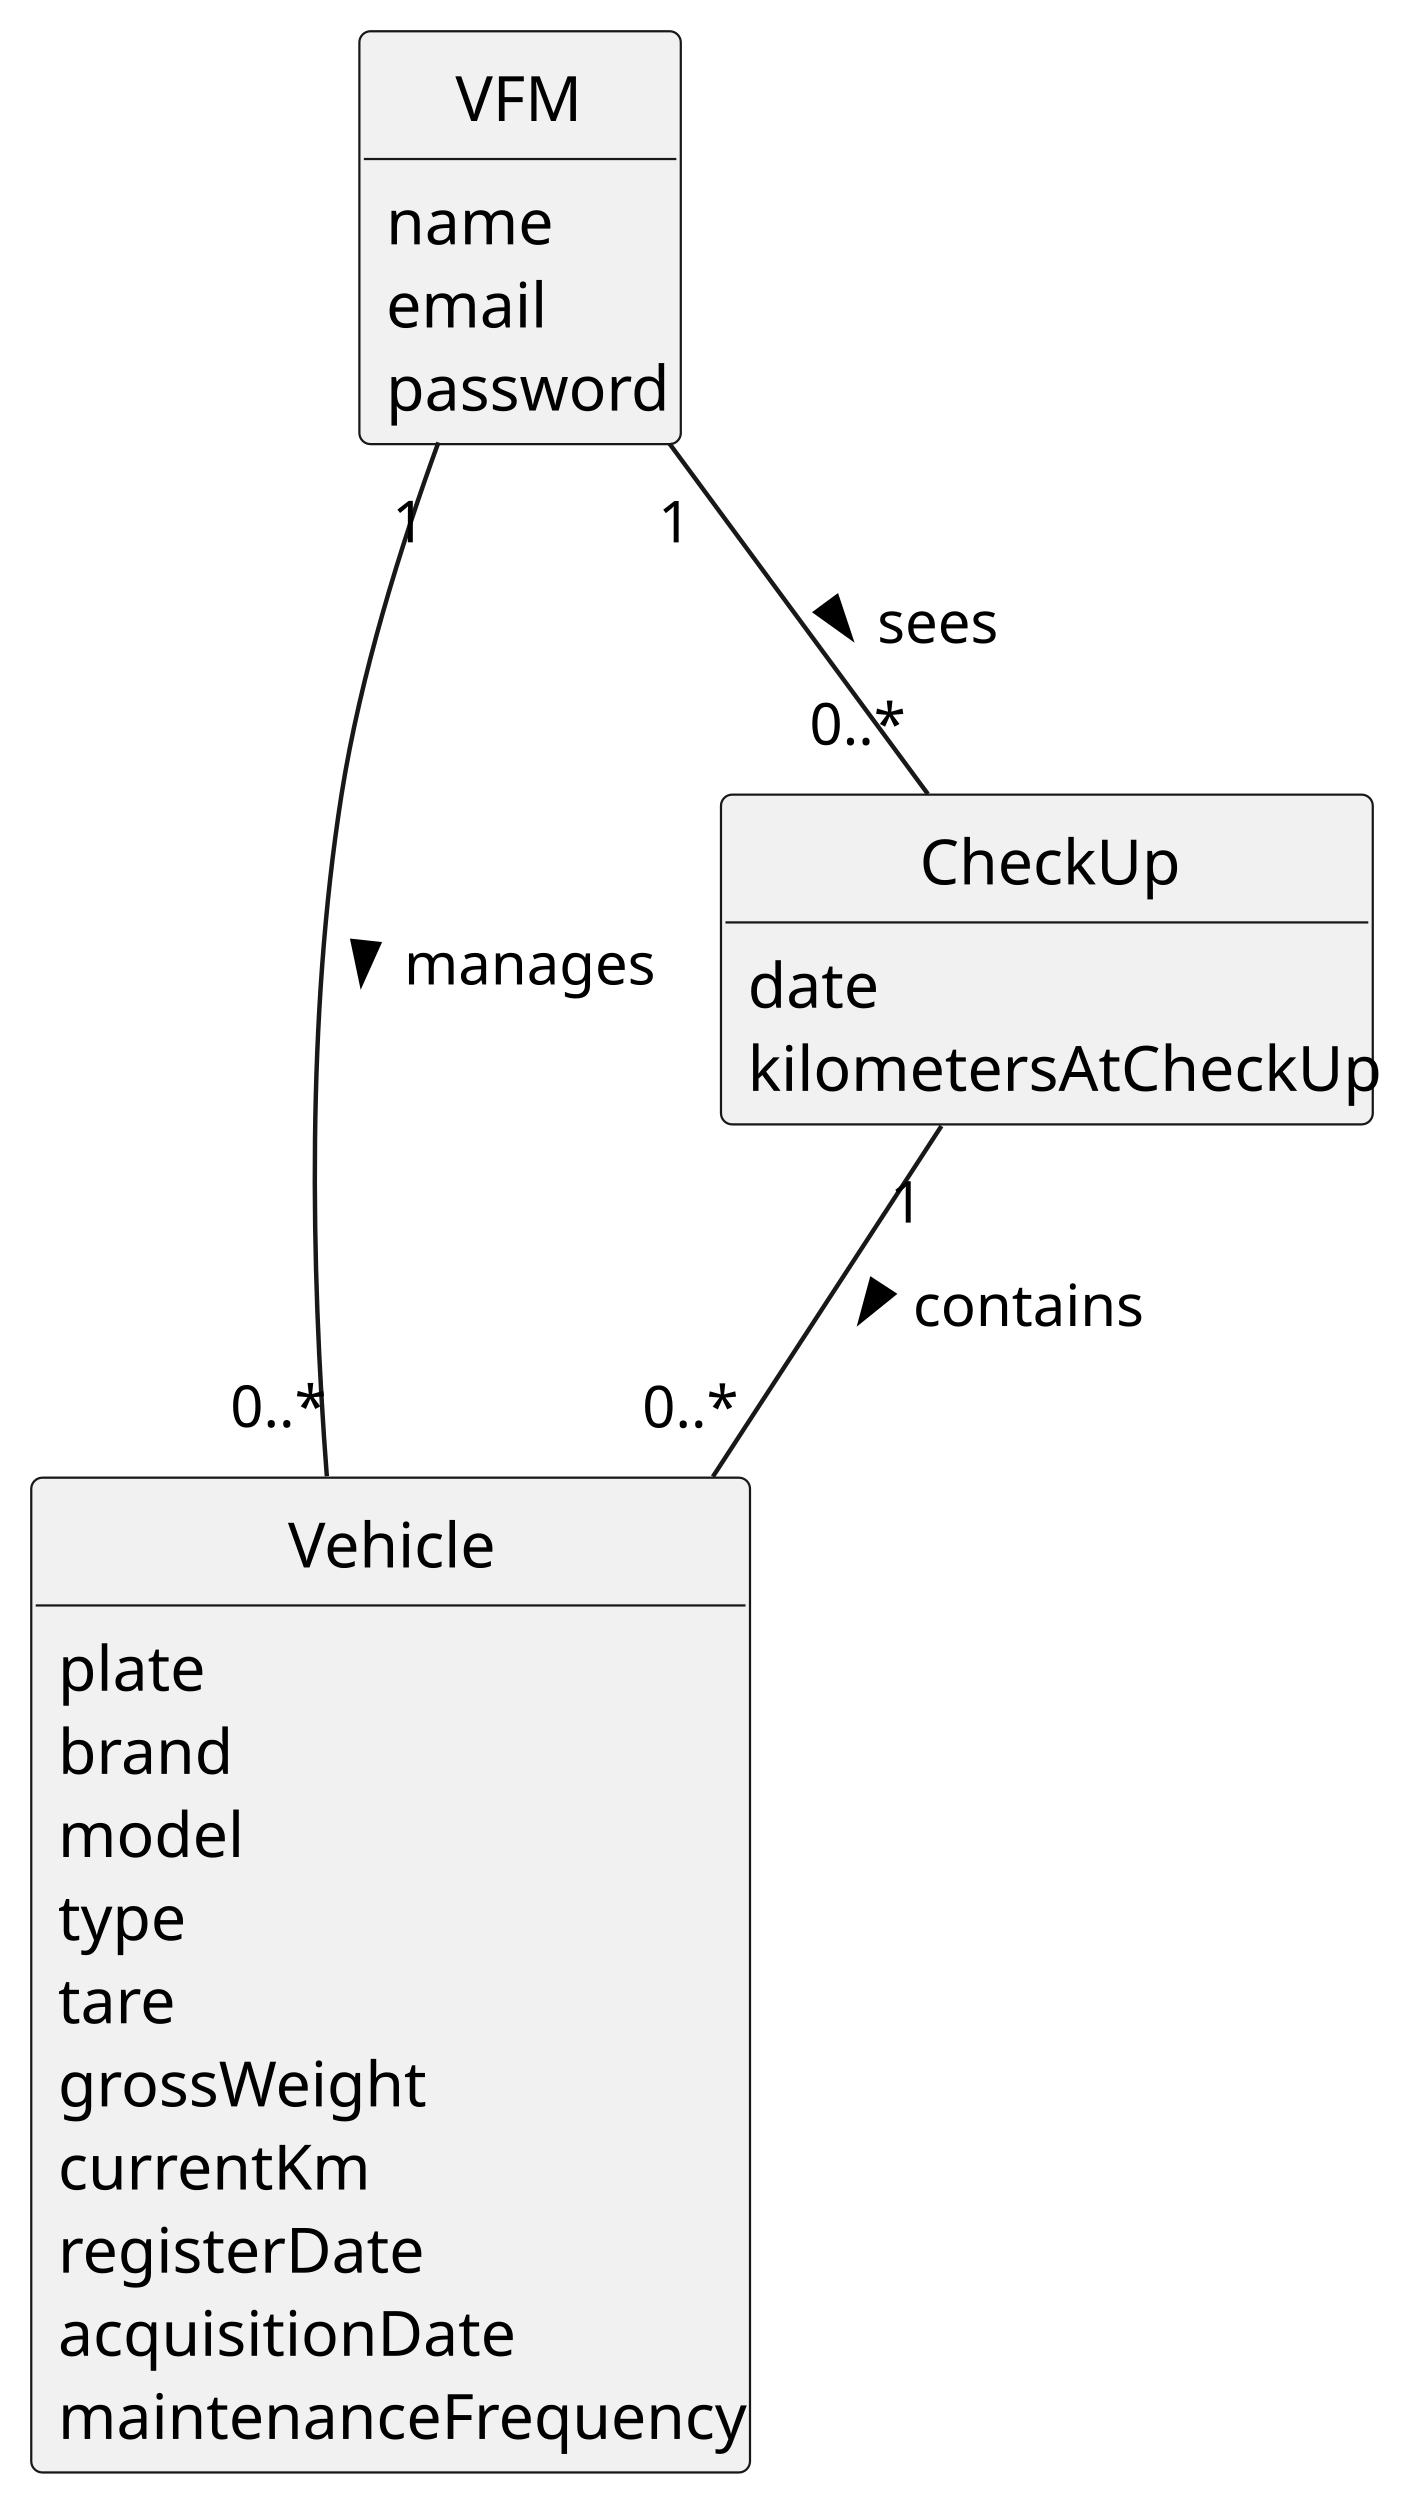
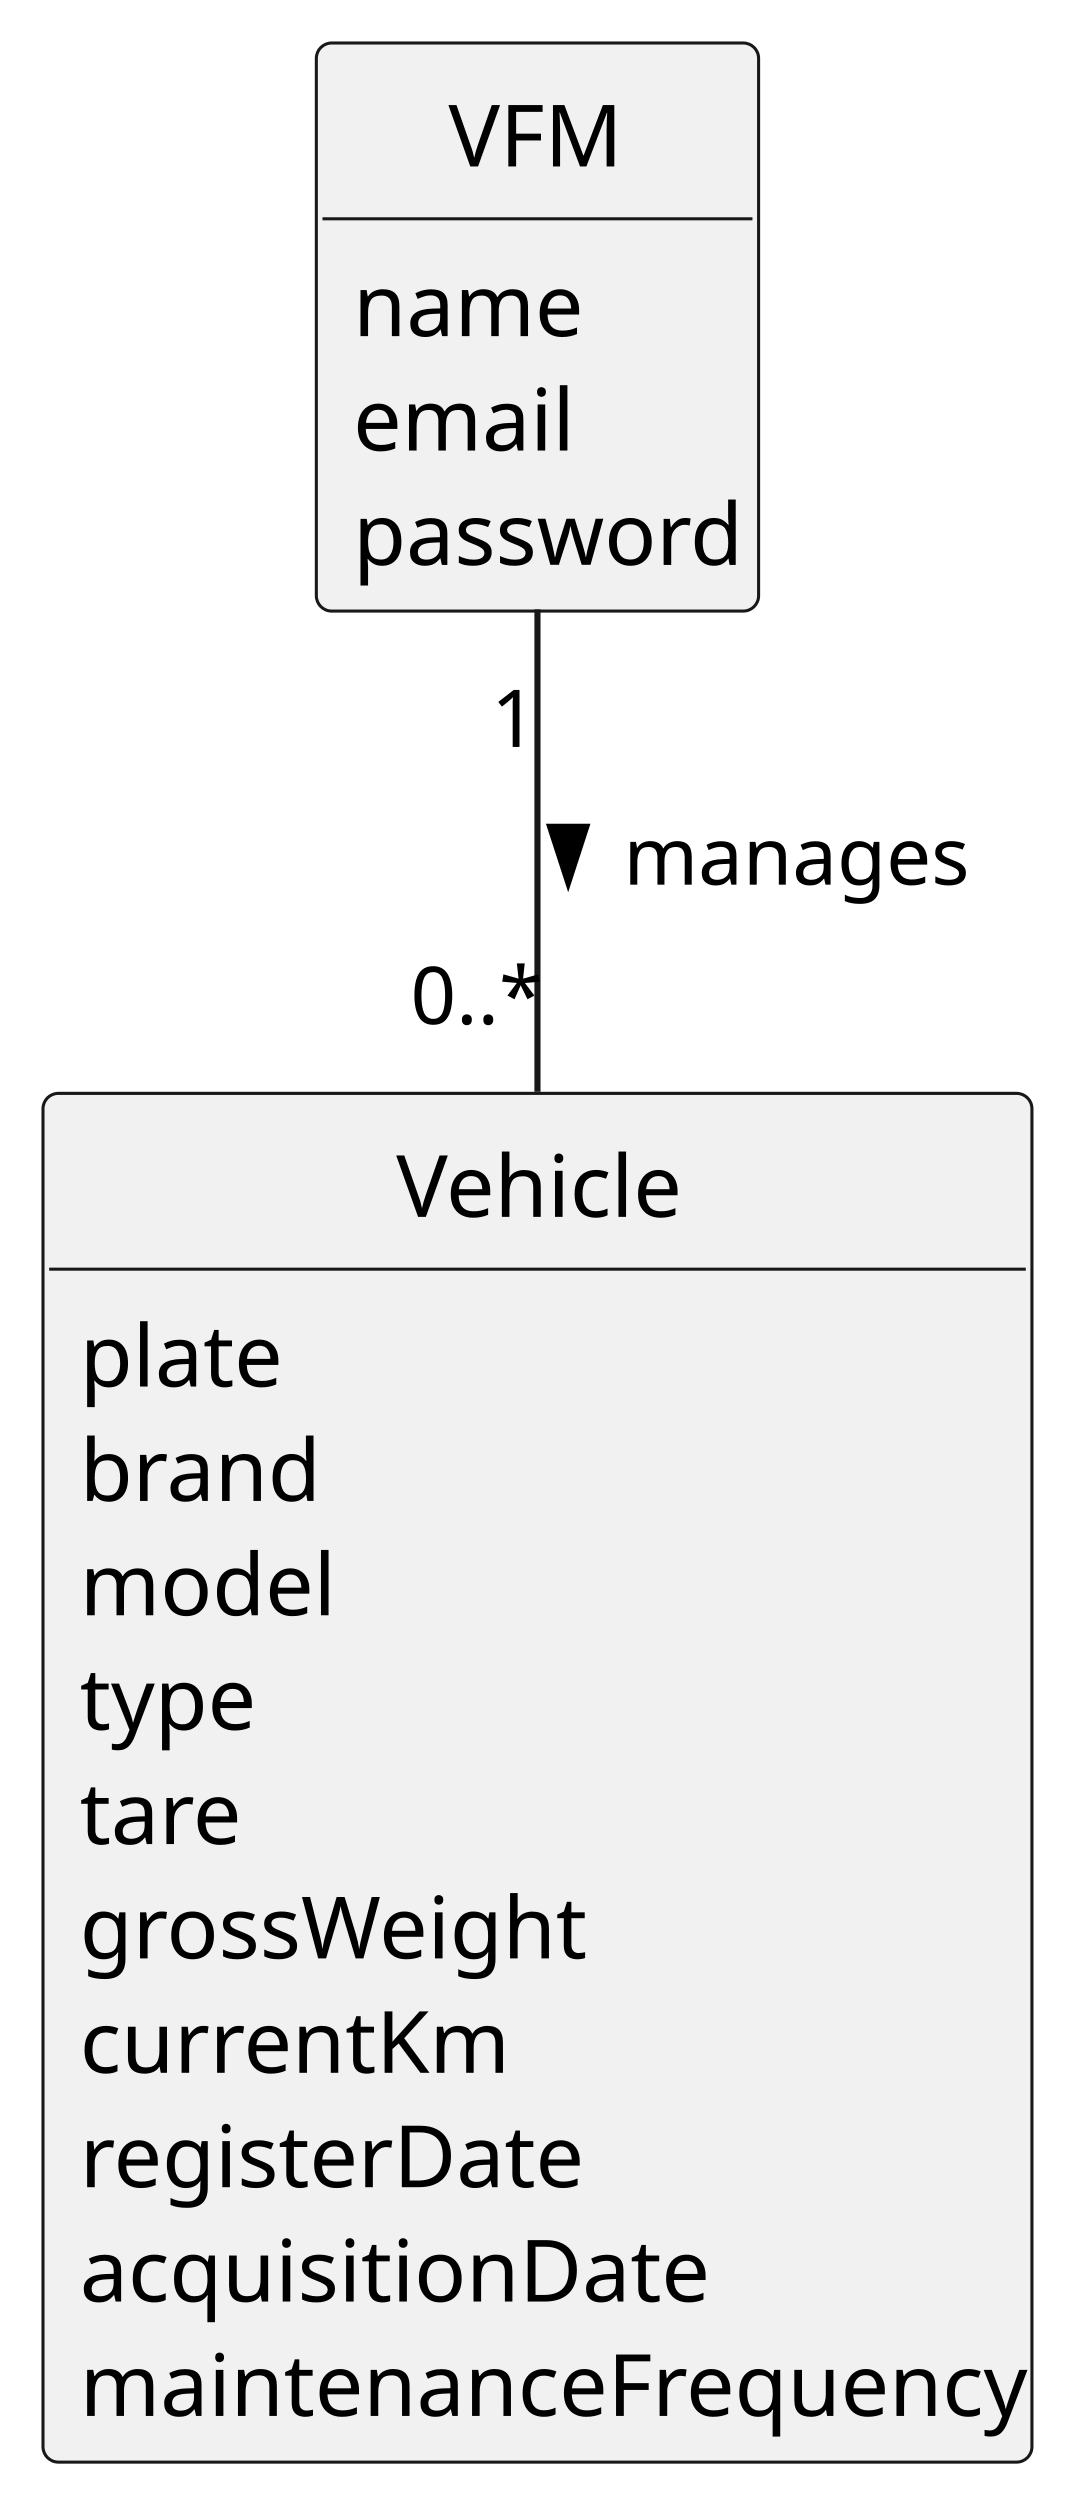
- <svg xmlns="http://www.w3.org/2000/svg" contentStyleType="text/css" height="560px" preserveAspectRatio="none" style="width:314px;height:560px;background:#FFFFFF;" version="1.1" viewBox="0 0 314 560" width="314px" zoomAndPan="magnify">
+ <svg xmlns="http://www.w3.org/2000/svg" contentStyleType="text/css" height="407px" preserveAspectRatio="none" style="width:175px;height:407px;background:#FFFFFF;" version="1.1" viewBox="0 0 175 407" width="175px" zoomAndPan="magnify">
  <defs />
  <g>
    <g id="elem_VFM">
-       <rect codeLine="14" fill="#F1F1F1" height="92.484" id="VFM" rx="2.5" ry="2.5" style="stroke:#181818;stroke-width:0.5;" width="72" x="80.5" y="7" />
-       <text fill="#000000" font-family="sans-serif" font-size="14" lengthAdjust="spacing" textLength="29" x="102" y="27.107">VFM</text>
-       <line style="stroke:#181818;stroke-width:0.5;" x1="81.5" x2="151.5" y1="35.621" y2="35.621" />
-       <text fill="#000000" font-family="sans-serif" font-size="14" lengthAdjust="spacing" textLength="35" x="86.5" y="54.728">name</text>
-       <text fill="#000000" font-family="sans-serif" font-size="14" lengthAdjust="spacing" textLength="33" x="86.5" y="73.35">email</text>
-       <text fill="#000000" font-family="sans-serif" font-size="14" lengthAdjust="spacing" textLength="60" x="86.5" y="91.971">password</text>
+       <rect codeLine="14" fill="#F1F1F1" height="92.484" id="VFM" rx="2.5" ry="2.5" style="stroke:#181818;stroke-width:0.5;" width="72" x="51.5" y="7" />
+       <text fill="#000000" font-family="sans-serif" font-size="14" lengthAdjust="spacing" textLength="29" x="73" y="27.107">VFM</text>
+       <line style="stroke:#181818;stroke-width:0.5;" x1="52.5" x2="122.5" y1="35.621" y2="35.621" />
+       <text fill="#000000" font-family="sans-serif" font-size="14" lengthAdjust="spacing" textLength="35" x="57.5" y="54.728">name</text>
+       <text fill="#000000" font-family="sans-serif" font-size="14" lengthAdjust="spacing" textLength="33" x="57.5" y="73.35">email</text>
+       <text fill="#000000" font-family="sans-serif" font-size="14" lengthAdjust="spacing" textLength="60" x="57.5" y="91.971">password</text>
    </g>
    <g id="elem_Vehicle">
-       <rect codeLine="20" fill="#F1F1F1" height="222.832" id="Vehicle" rx="2.5" ry="2.5" style="stroke:#181818;stroke-width:0.5;" width="161" x="7" y="331" />
-       <text fill="#000000" font-family="sans-serif" font-size="14" lengthAdjust="spacing" textLength="46" x="64.5" y="351.107">Vehicle</text>
-       <line style="stroke:#181818;stroke-width:0.5;" x1="8" x2="167" y1="359.621" y2="359.621" />
-       <text fill="#000000" font-family="sans-serif" font-size="14" lengthAdjust="spacing" textLength="31" x="13" y="378.728">plate</text>
-       <text fill="#000000" font-family="sans-serif" font-size="14" lengthAdjust="spacing" textLength="37" x="13" y="397.35">brand</text>
-       <text fill="#000000" font-family="sans-serif" font-size="14" lengthAdjust="spacing" textLength="38" x="13" y="415.971">model</text>
-       <text fill="#000000" font-family="sans-serif" font-size="14" lengthAdjust="spacing" textLength="27" x="13" y="434.592">type</text>
-       <text fill="#000000" font-family="sans-serif" font-size="14" lengthAdjust="spacing" textLength="25" x="13" y="453.213">tare</text>
-       <text fill="#000000" font-family="sans-serif" font-size="14" lengthAdjust="spacing" textLength="79" x="13" y="471.834">grossWeight</text>
-       <text fill="#000000" font-family="sans-serif" font-size="14" lengthAdjust="spacing" textLength="65" x="13" y="490.455">currentKm</text>
-       <text fill="#000000" font-family="sans-serif" font-size="14" lengthAdjust="spacing" textLength="78" x="13" y="509.076">registerDate</text>
-       <text fill="#000000" font-family="sans-serif" font-size="14" lengthAdjust="spacing" textLength="97" x="13" y="527.697">acquisitionDate</text>
-       <text fill="#000000" font-family="sans-serif" font-size="14" lengthAdjust="spacing" textLength="149" x="13" y="546.318">maintenanceFrequency</text>
-     </g>
-     <g id="elem_CheckUp">
-       <rect codeLine="33" fill="#F1F1F1" height="73.863" id="CheckUp" rx="2.5" ry="2.5" style="stroke:#181818;stroke-width:0.5;" width="146" x="161.5" y="178" />
-       <text fill="#000000" font-family="sans-serif" font-size="14" lengthAdjust="spacing" textLength="57" x="206" y="198.107">CheckUp</text>
-       <line style="stroke:#181818;stroke-width:0.5;" x1="162.5" x2="306.5" y1="206.621" y2="206.621" />
-       <text fill="#000000" font-family="sans-serif" font-size="14" lengthAdjust="spacing" textLength="28" x="167.5" y="225.728">date</text>
-       <text fill="#000000" font-family="sans-serif" font-size="14" lengthAdjust="spacing" textLength="134" x="167.5" y="244.35">kilometersAtCheckUp</text>
+       <rect codeLine="20" fill="#F1F1F1" height="222.832" id="Vehicle" rx="2.5" ry="2.5" style="stroke:#181818;stroke-width:0.5;" width="161" x="7" y="178" />
+       <text fill="#000000" font-family="sans-serif" font-size="14" lengthAdjust="spacing" textLength="46" x="64.5" y="198.107">Vehicle</text>
+       <line style="stroke:#181818;stroke-width:0.5;" x1="8" x2="167" y1="206.621" y2="206.621" />
+       <text fill="#000000" font-family="sans-serif" font-size="14" lengthAdjust="spacing" textLength="31" x="13" y="225.728">plate</text>
+       <text fill="#000000" font-family="sans-serif" font-size="14" lengthAdjust="spacing" textLength="37" x="13" y="244.35">brand</text>
+       <text fill="#000000" font-family="sans-serif" font-size="14" lengthAdjust="spacing" textLength="38" x="13" y="262.971">model</text>
+       <text fill="#000000" font-family="sans-serif" font-size="14" lengthAdjust="spacing" textLength="27" x="13" y="281.592">type</text>
+       <text fill="#000000" font-family="sans-serif" font-size="14" lengthAdjust="spacing" textLength="25" x="13" y="300.213">tare</text>
+       <text fill="#000000" font-family="sans-serif" font-size="14" lengthAdjust="spacing" textLength="79" x="13" y="318.834">grossWeight</text>
+       <text fill="#000000" font-family="sans-serif" font-size="14" lengthAdjust="spacing" textLength="65" x="13" y="337.455">currentKm</text>
+       <text fill="#000000" font-family="sans-serif" font-size="14" lengthAdjust="spacing" textLength="78" x="13" y="356.076">registerDate</text>
+       <text fill="#000000" font-family="sans-serif" font-size="14" lengthAdjust="spacing" textLength="97" x="13" y="374.697">acquisitionDate</text>
+       <text fill="#000000" font-family="sans-serif" font-size="14" lengthAdjust="spacing" textLength="149" x="13" y="393.318">maintenanceFrequency</text>
    </g>
    <g id="link_VFM_Vehicle">
-       <path codeLine="39" d="M98.2,99.1 C89.77,122.26 80.72,151.19 76.5,178 C68.67,227.75 69.6,283.4 73.21,330.69 " fill="none" id="VFM-Vehicle" style="stroke:#181818;stroke-width:1.0;" />
-       <polygon fill="#000000" points="80.964,220.117,84.856,211.439,79.012,210.809,80.964,220.117" style="stroke:#000000;stroke-width:1.0;" />
-       <text fill="#000000" font-family="sans-serif" font-size="13" lengthAdjust="spacing" textLength="53" x="90.5" y="220.528">manages</text>
-       <text fill="#000000" font-family="sans-serif" font-size="13" lengthAdjust="spacing" textLength="7" x="87.862" y="121.474">1</text>
-       <text fill="#000000" font-family="sans-serif" font-size="13" lengthAdjust="spacing" textLength="20" x="51.578" y="319.65">0..*</text>
-     </g>
-     <g id="link_VFM_CheckUp">
-       <path codeLine="40" d="M150,99.42 C168.33,124.27 190.72,154.64 207.85,177.87 " fill="none" id="VFM-CheckUp" style="stroke:#181818;stroke-width:1.0;" />
-       <polygon fill="#000000" points="190.468,142.67,187.465,133.646,182.734,137.134,190.468,142.67" style="stroke:#000000;stroke-width:1.0;" />
-       <text fill="#000000" font-family="sans-serif" font-size="13" lengthAdjust="spacing" textLength="28" x="196.5" y="144.028">sees</text>
-       <text fill="#000000" font-family="sans-serif" font-size="13" lengthAdjust="spacing" textLength="7" x="147.406" y="121.501">1</text>
-       <text fill="#000000" font-family="sans-serif" font-size="13" lengthAdjust="spacing" textLength="20" x="181.322" y="166.809">0..*</text>
-     </g>
-     <g id="link_CheckUp_Vehicle">
-       <path codeLine="41" d="M210.88,252.23 C196.84,273.77 178.2,302.36 159.68,330.78 " fill="none" id="CheckUp-Vehicle" style="stroke:#181818;stroke-width:1.0;" />
-       <polygon fill="#000000" points="192.77,295.834,200.171,289.862,195.247,286.652,192.77,295.834" style="stroke:#000000;stroke-width:1.0;" />
-       <text fill="#000000" font-family="sans-serif" font-size="13" lengthAdjust="spacing" textLength="49" x="204.5" y="297.028">contains</text>
-       <text fill="#000000" font-family="sans-serif" font-size="13" lengthAdjust="spacing" textLength="7" x="199.388" y="273.868">1</text>
-       <text fill="#000000" font-family="sans-serif" font-size="13" lengthAdjust="spacing" textLength="20" x="143.858" y="319.747">0..*</text>
+       <path codeLine="33" d="M87.5,99.21 C87.5,121.71 87.5,149.97 87.5,177.75 " fill="none" id="VFM-Vehicle" style="stroke:#181818;stroke-width:1.0;" />
+       <polygon fill="#000000" points="92.5,143.645,95.439,134.6,89.561,134.6,92.5,143.645" style="stroke:#000000;stroke-width:1.0;" />
+       <text fill="#000000" font-family="sans-serif" font-size="13" lengthAdjust="spacing" textLength="53" x="101.5" y="144.028">manages</text>
+       <text fill="#000000" font-family="sans-serif" font-size="13" lengthAdjust="spacing" textLength="7" x="79.964" y="121.601">1</text>
+       <text fill="#000000" font-family="sans-serif" font-size="13" lengthAdjust="spacing" textLength="20" x="66.828" y="166.714">0..*</text>
    </g>
  </g>
</svg>
